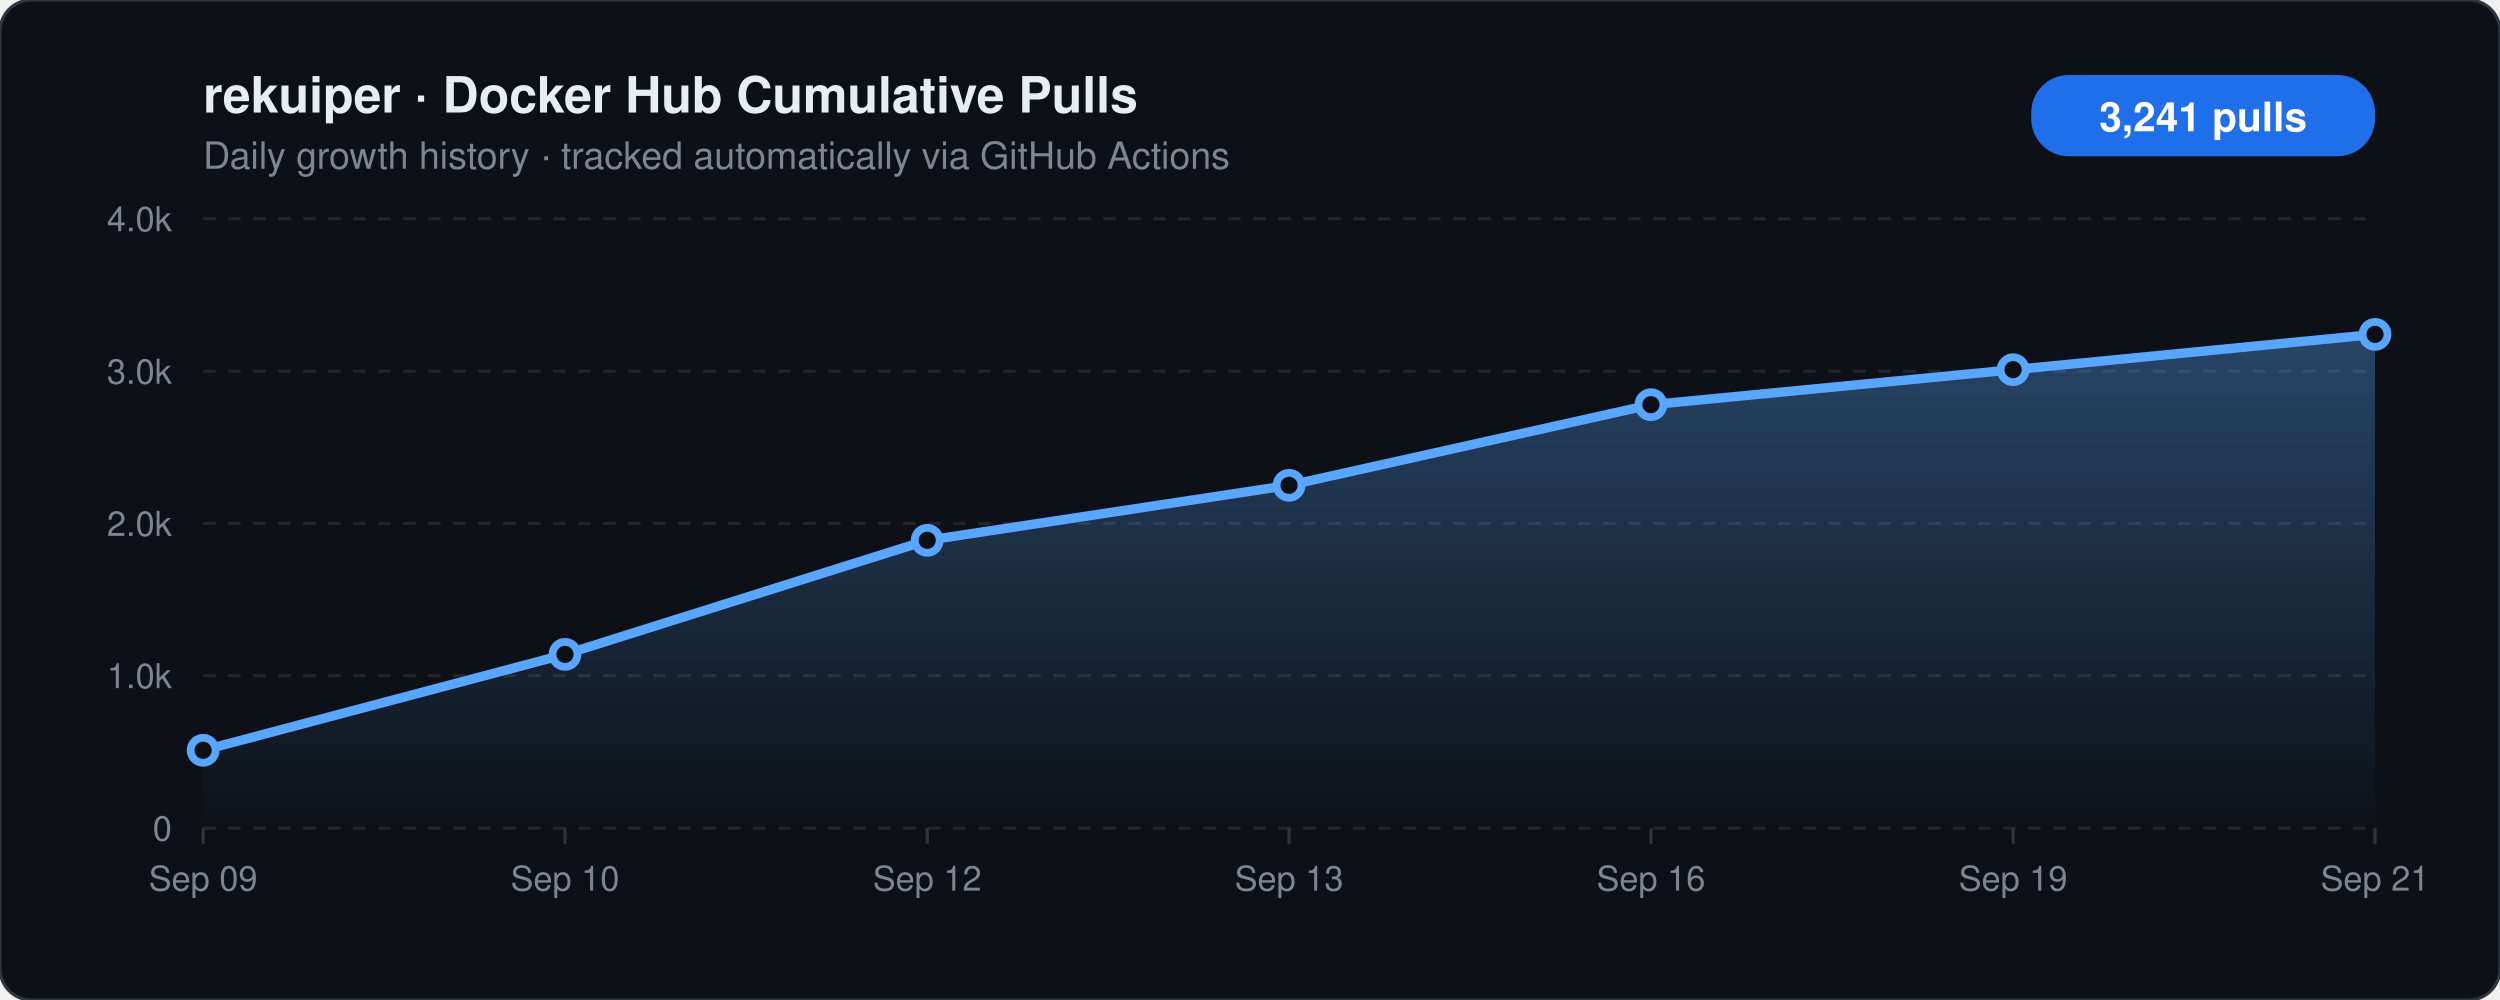
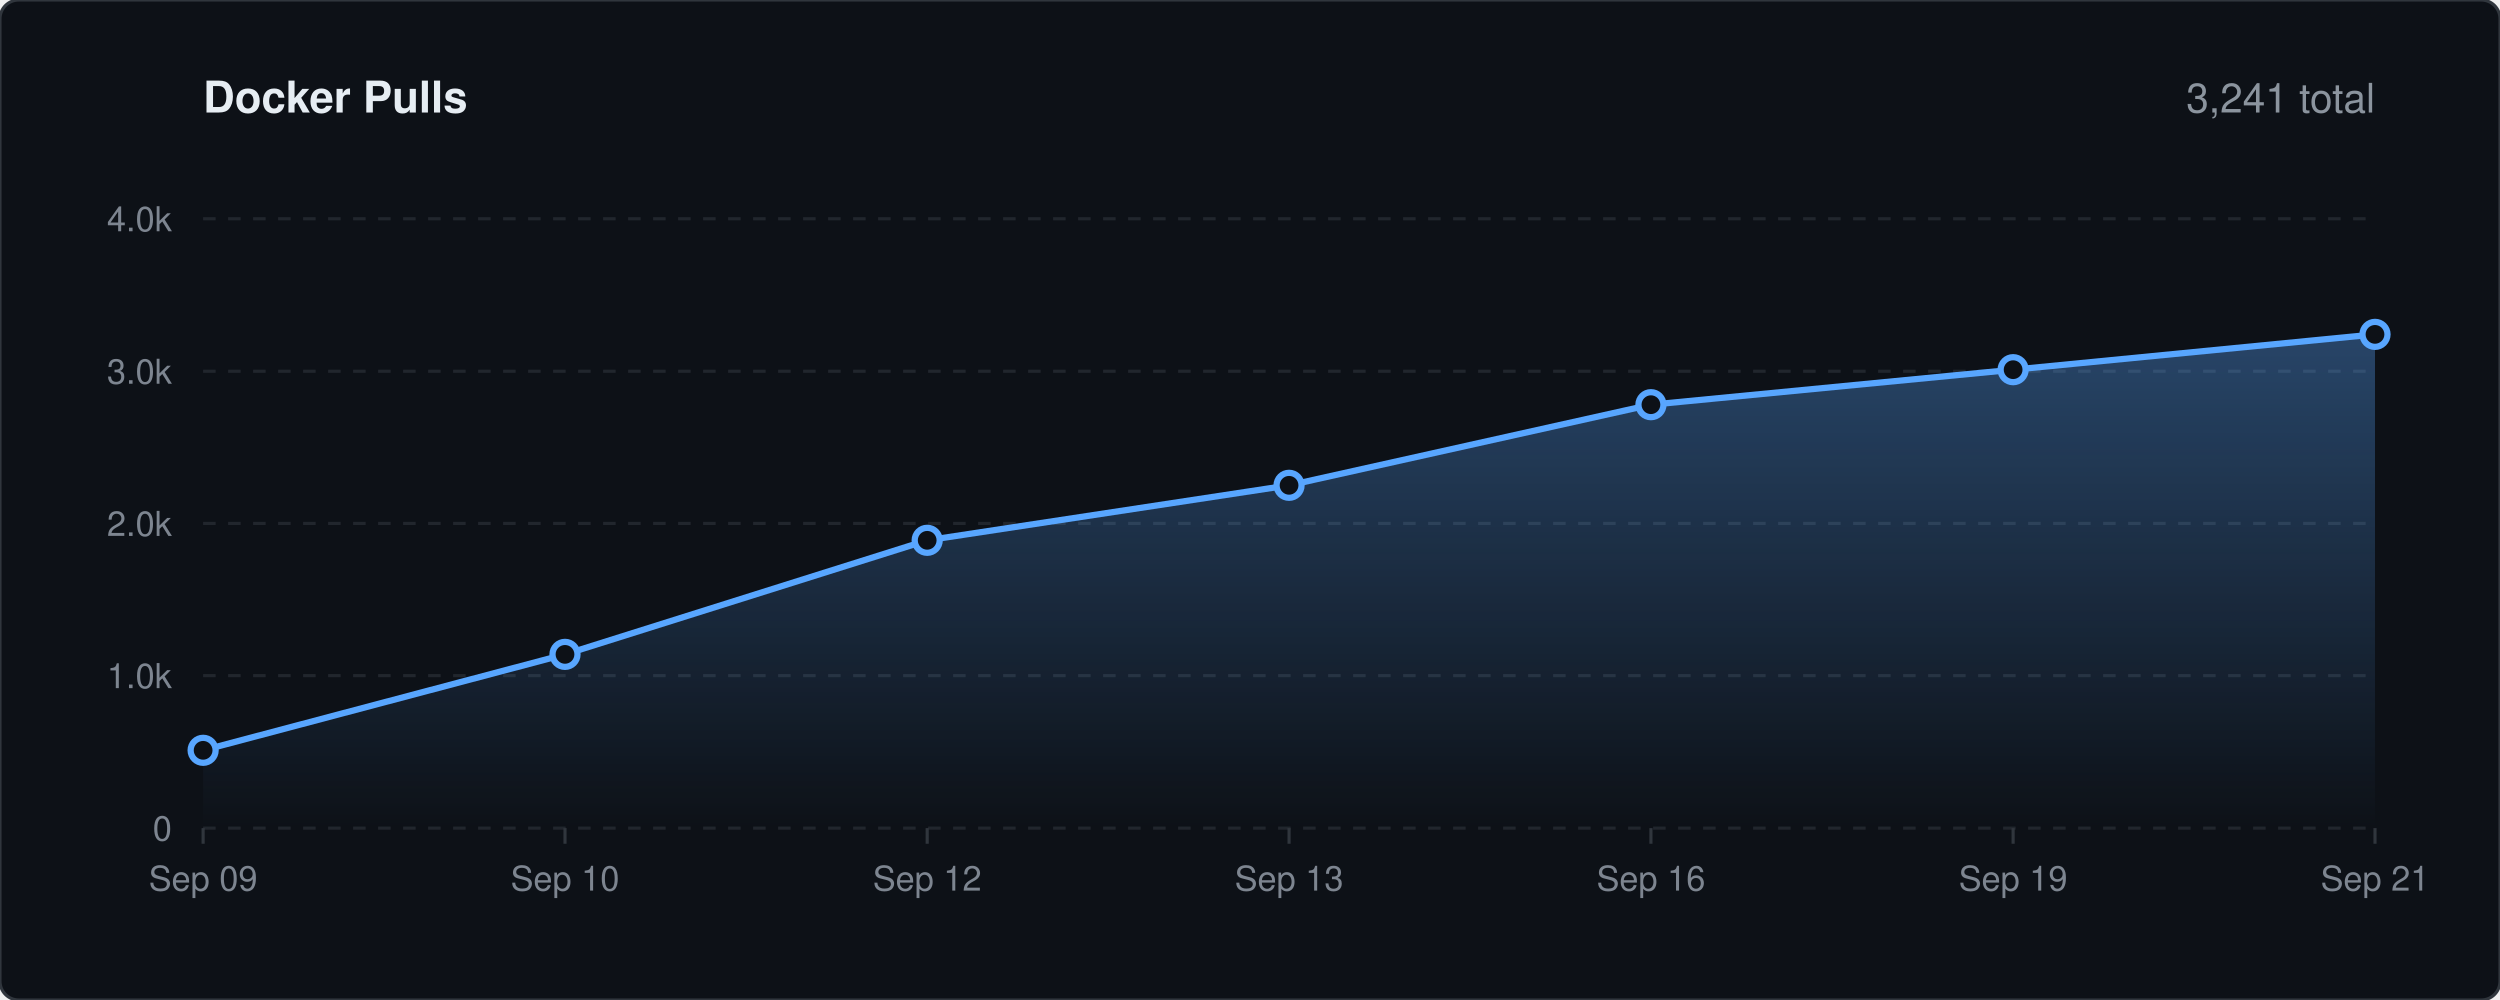
<svg xmlns="http://www.w3.org/2000/svg" viewBox="0 0 800 320" width="100%" height="auto">
  <defs>
    <linearGradient id="lineGrad" x1="0" y1="0" x2="0" y2="1">
      <stop offset="0%" stop-color="#58a6ff" stop-opacity="0.35" />
      <stop offset="100%" stop-color="#58a6ff" stop-opacity="0.0" />
    </linearGradient>
    <style>
-     .bg { fill: #0d1117; stroke: #30363d; stroke-width: 1px; rx: 10px; }
-     .title { font-family: -apple-system, BlinkMacSystemFont, 'Segoe UI', Helvetica, Arial, sans-serif; font-size: 16px; font-weight: 600; fill: #e6edf3; }
-     .subtitle { font-family: -apple-system, BlinkMacSystemFont, 'Segoe UI', Helvetica, Arial, sans-serif; font-size: 12px; fill: #7d8590; }
-     .stat-pill { fill: #1f6feb; rx: 12px; }
-     .stat-text { font-family: -apple-system, BlinkMacSystemFont, 'Segoe UI', Helvetica, Arial, sans-serif; font-size: 13px; font-weight: 600; fill: #ffffff; }
+     .bg { fill: #0d1117; stroke: #30363d; stroke-width: 1px; rx: 6px; }
+     .title { font-family: -apple-system, BlinkMacSystemFont, 'Segoe UI', Helvetica, Arial, sans-serif; font-size: 14px; font-weight: 600; fill: #e6edf3; }
+     .stat-text { font-family: -apple-system, BlinkMacSystemFont, 'Segoe UI', Helvetica, Arial, sans-serif; font-size: 13px; font-weight: 500; fill: #8b949e; }
    .grid { stroke: #21262d; stroke-width: 1px; stroke-dasharray: 4,4; }
    .axis-text { font-family: -apple-system, BlinkMacSystemFont, 'Segoe UI', Helvetica, Arial, sans-serif; font-size: 11px; fill: #7d8590; }
-     .spark-line { fill: none; stroke: #58a6ff; stroke-width: 3px; stroke-linecap: round; stroke-linejoin: round; }
-     .spark-point { fill: #0d1117; stroke: #58a6ff; stroke-width: 2.5px; cursor: pointer; transition: r 0.2s; }
-     .spark-point:hover { r: 6px; fill: #58a6ff; }
+     .spark-line { fill: none; stroke: #58a6ff; stroke-width: 2px; stroke-linecap: round; stroke-linejoin: round; }
+     .spark-point { fill: #0d1117; stroke: #58a6ff; stroke-width: 2px; }
  </style>
  </defs>
  <rect width="800" height="320" class="bg" />
-   <text x="65" y="36" class="title">rekuiper · Docker Hub Cumulative Pulls</text>
-   <text x="65" y="54" class="subtitle">Daily growth history · tracked automatically via GitHub Actions</text>
-   <rect x="650" y="24" width="110" height="26" class="stat-pill" />
-   <text x="705.0" y="42" text-anchor="middle" class="stat-text">3,241 pulls</text>
+   <text x="65" y="36" class="title">Docker Pulls</text>
+   <text x="760" y="36" text-anchor="end" class="stat-text">3,241 total</text>
  <line x1="65" y1="265.0" x2="760" y2="265.0" class="grid" />
  <text x="55" y="269.0" text-anchor="end" class="axis-text">0</text>
  <line x1="65" y1="216.2" x2="760" y2="216.2" class="grid" />
  <text x="55" y="220.2" text-anchor="end" class="axis-text">1.0k</text>
  <line x1="65" y1="167.5" x2="760" y2="167.5" class="grid" />
  <text x="55" y="171.5" text-anchor="end" class="axis-text">2.0k</text>
  <line x1="65" y1="118.8" x2="760" y2="118.8" class="grid" />
  <text x="55" y="122.8" text-anchor="end" class="axis-text">3.0k</text>
  <line x1="65" y1="70.0" x2="760" y2="70.0" class="grid" />
  <text x="55" y="74.0" text-anchor="end" class="axis-text">4.0k</text>
  <line x1="65.0" y1="265" x2="65.0" y2="270" stroke="#30363d" stroke-width="1px" />
  <text x="65.0" y="285" text-anchor="middle" class="axis-text">Sep 09</text>
  <line x1="180.8" y1="265" x2="180.8" y2="270" stroke="#30363d" stroke-width="1px" />
  <text x="180.8" y="285" text-anchor="middle" class="axis-text">Sep 10</text>
  <line x1="296.7" y1="265" x2="296.7" y2="270" stroke="#30363d" stroke-width="1px" />
  <text x="296.7" y="285" text-anchor="middle" class="axis-text">Sep 12</text>
  <line x1="412.5" y1="265" x2="412.5" y2="270" stroke="#30363d" stroke-width="1px" />
  <text x="412.5" y="285" text-anchor="middle" class="axis-text">Sep 13</text>
  <line x1="528.3" y1="265" x2="528.3" y2="270" stroke="#30363d" stroke-width="1px" />
  <text x="528.3" y="285" text-anchor="middle" class="axis-text">Sep 16</text>
  <line x1="644.2" y1="265" x2="644.2" y2="270" stroke="#30363d" stroke-width="1px" />
  <text x="644.2" y="285" text-anchor="middle" class="axis-text">Sep 19</text>
  <line x1="760.0" y1="265" x2="760.0" y2="270" stroke="#30363d" stroke-width="1px" />
  <text x="760.0" y="285" text-anchor="middle" class="axis-text">Sep 21</text>
  <path d="M 65.0 240.1 L 180.8 209.4 L 296.7 172.9 L 412.5 155.3 L 528.3 129.5 L 644.2 118.3 L 760.0 107.0 L 760.0 265.0 L 65.0 265.0 Z" fill="url(#lineGrad)" />
  <path d="M 65.0 240.1 L 180.8 209.4 L 296.7 172.9 L 412.5 155.3 L 528.3 129.5 L 644.2 118.3 L 760.0 107.0" class="spark-line" />
  <circle cx="65.0" cy="240.1" r="4" class="spark-point" />
  <circle cx="180.8" cy="209.4" r="4" class="spark-point" />
  <circle cx="296.7" cy="172.9" r="4" class="spark-point" />
  <circle cx="412.5" cy="155.3" r="4" class="spark-point" />
  <circle cx="528.3" cy="129.5" r="4" class="spark-point" />
  <circle cx="644.2" cy="118.3" r="4" class="spark-point" />
  <circle cx="760.0" cy="107.0" r="4" class="spark-point" />
</svg>
